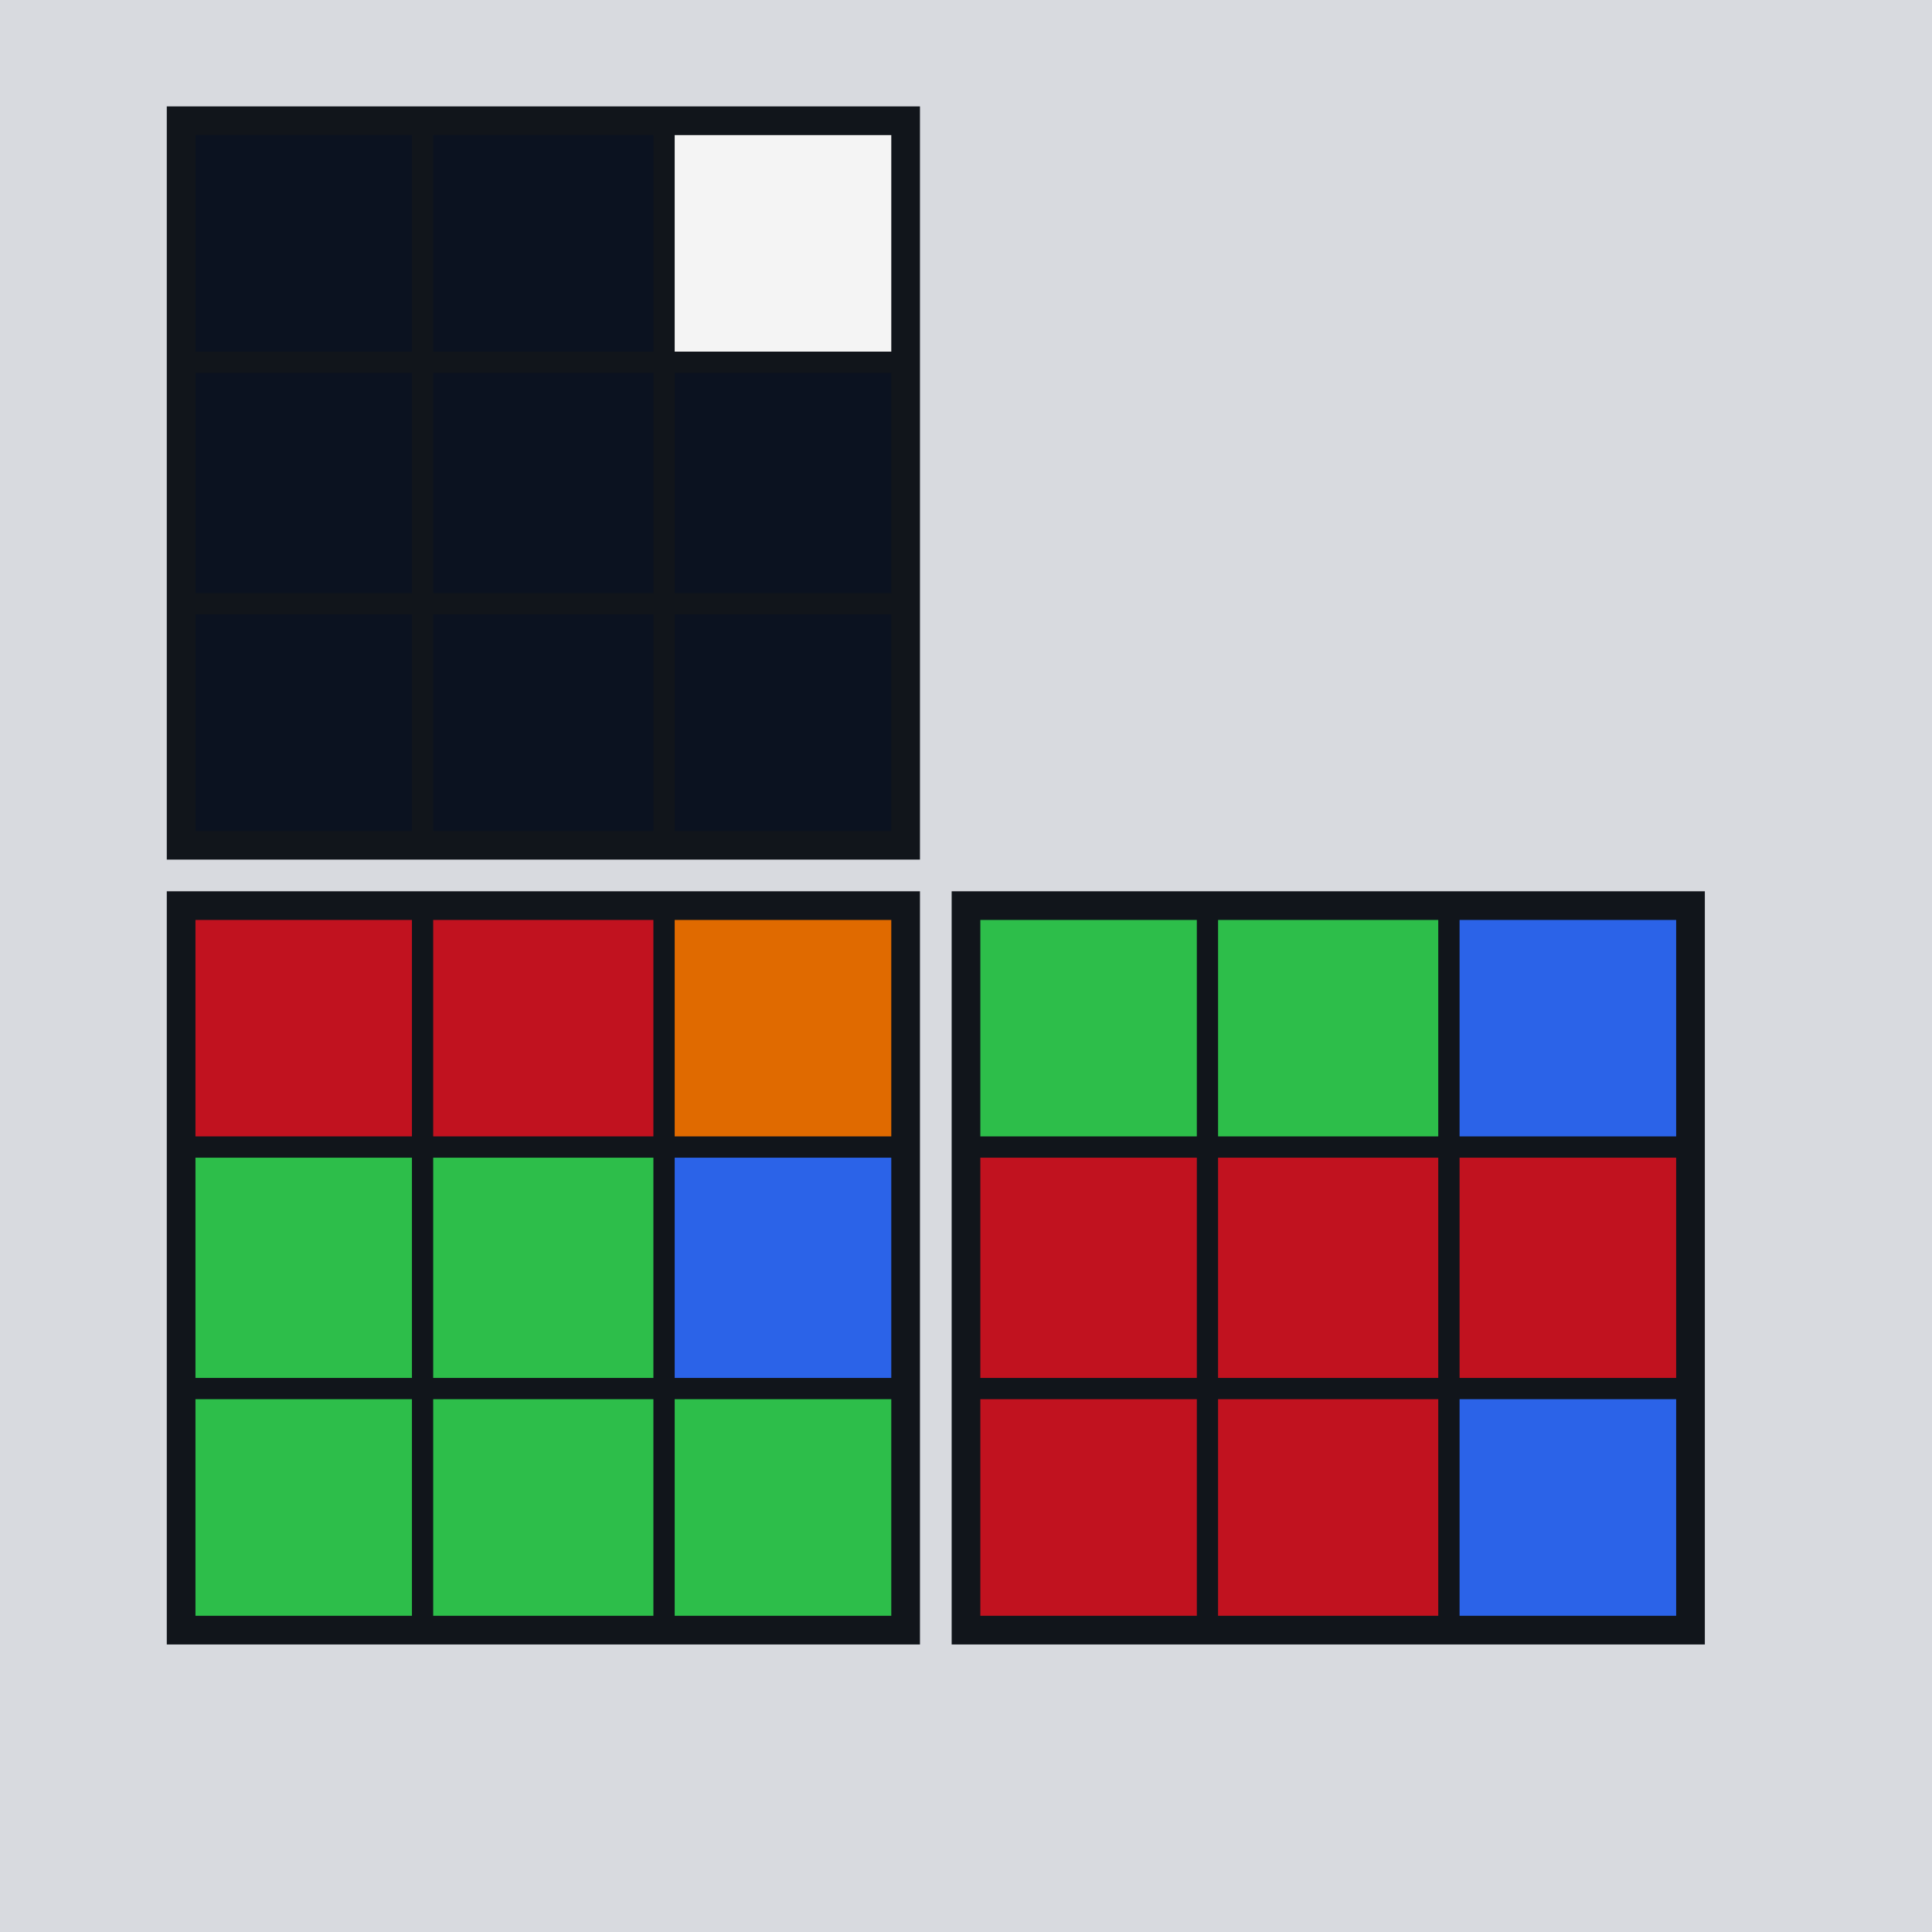
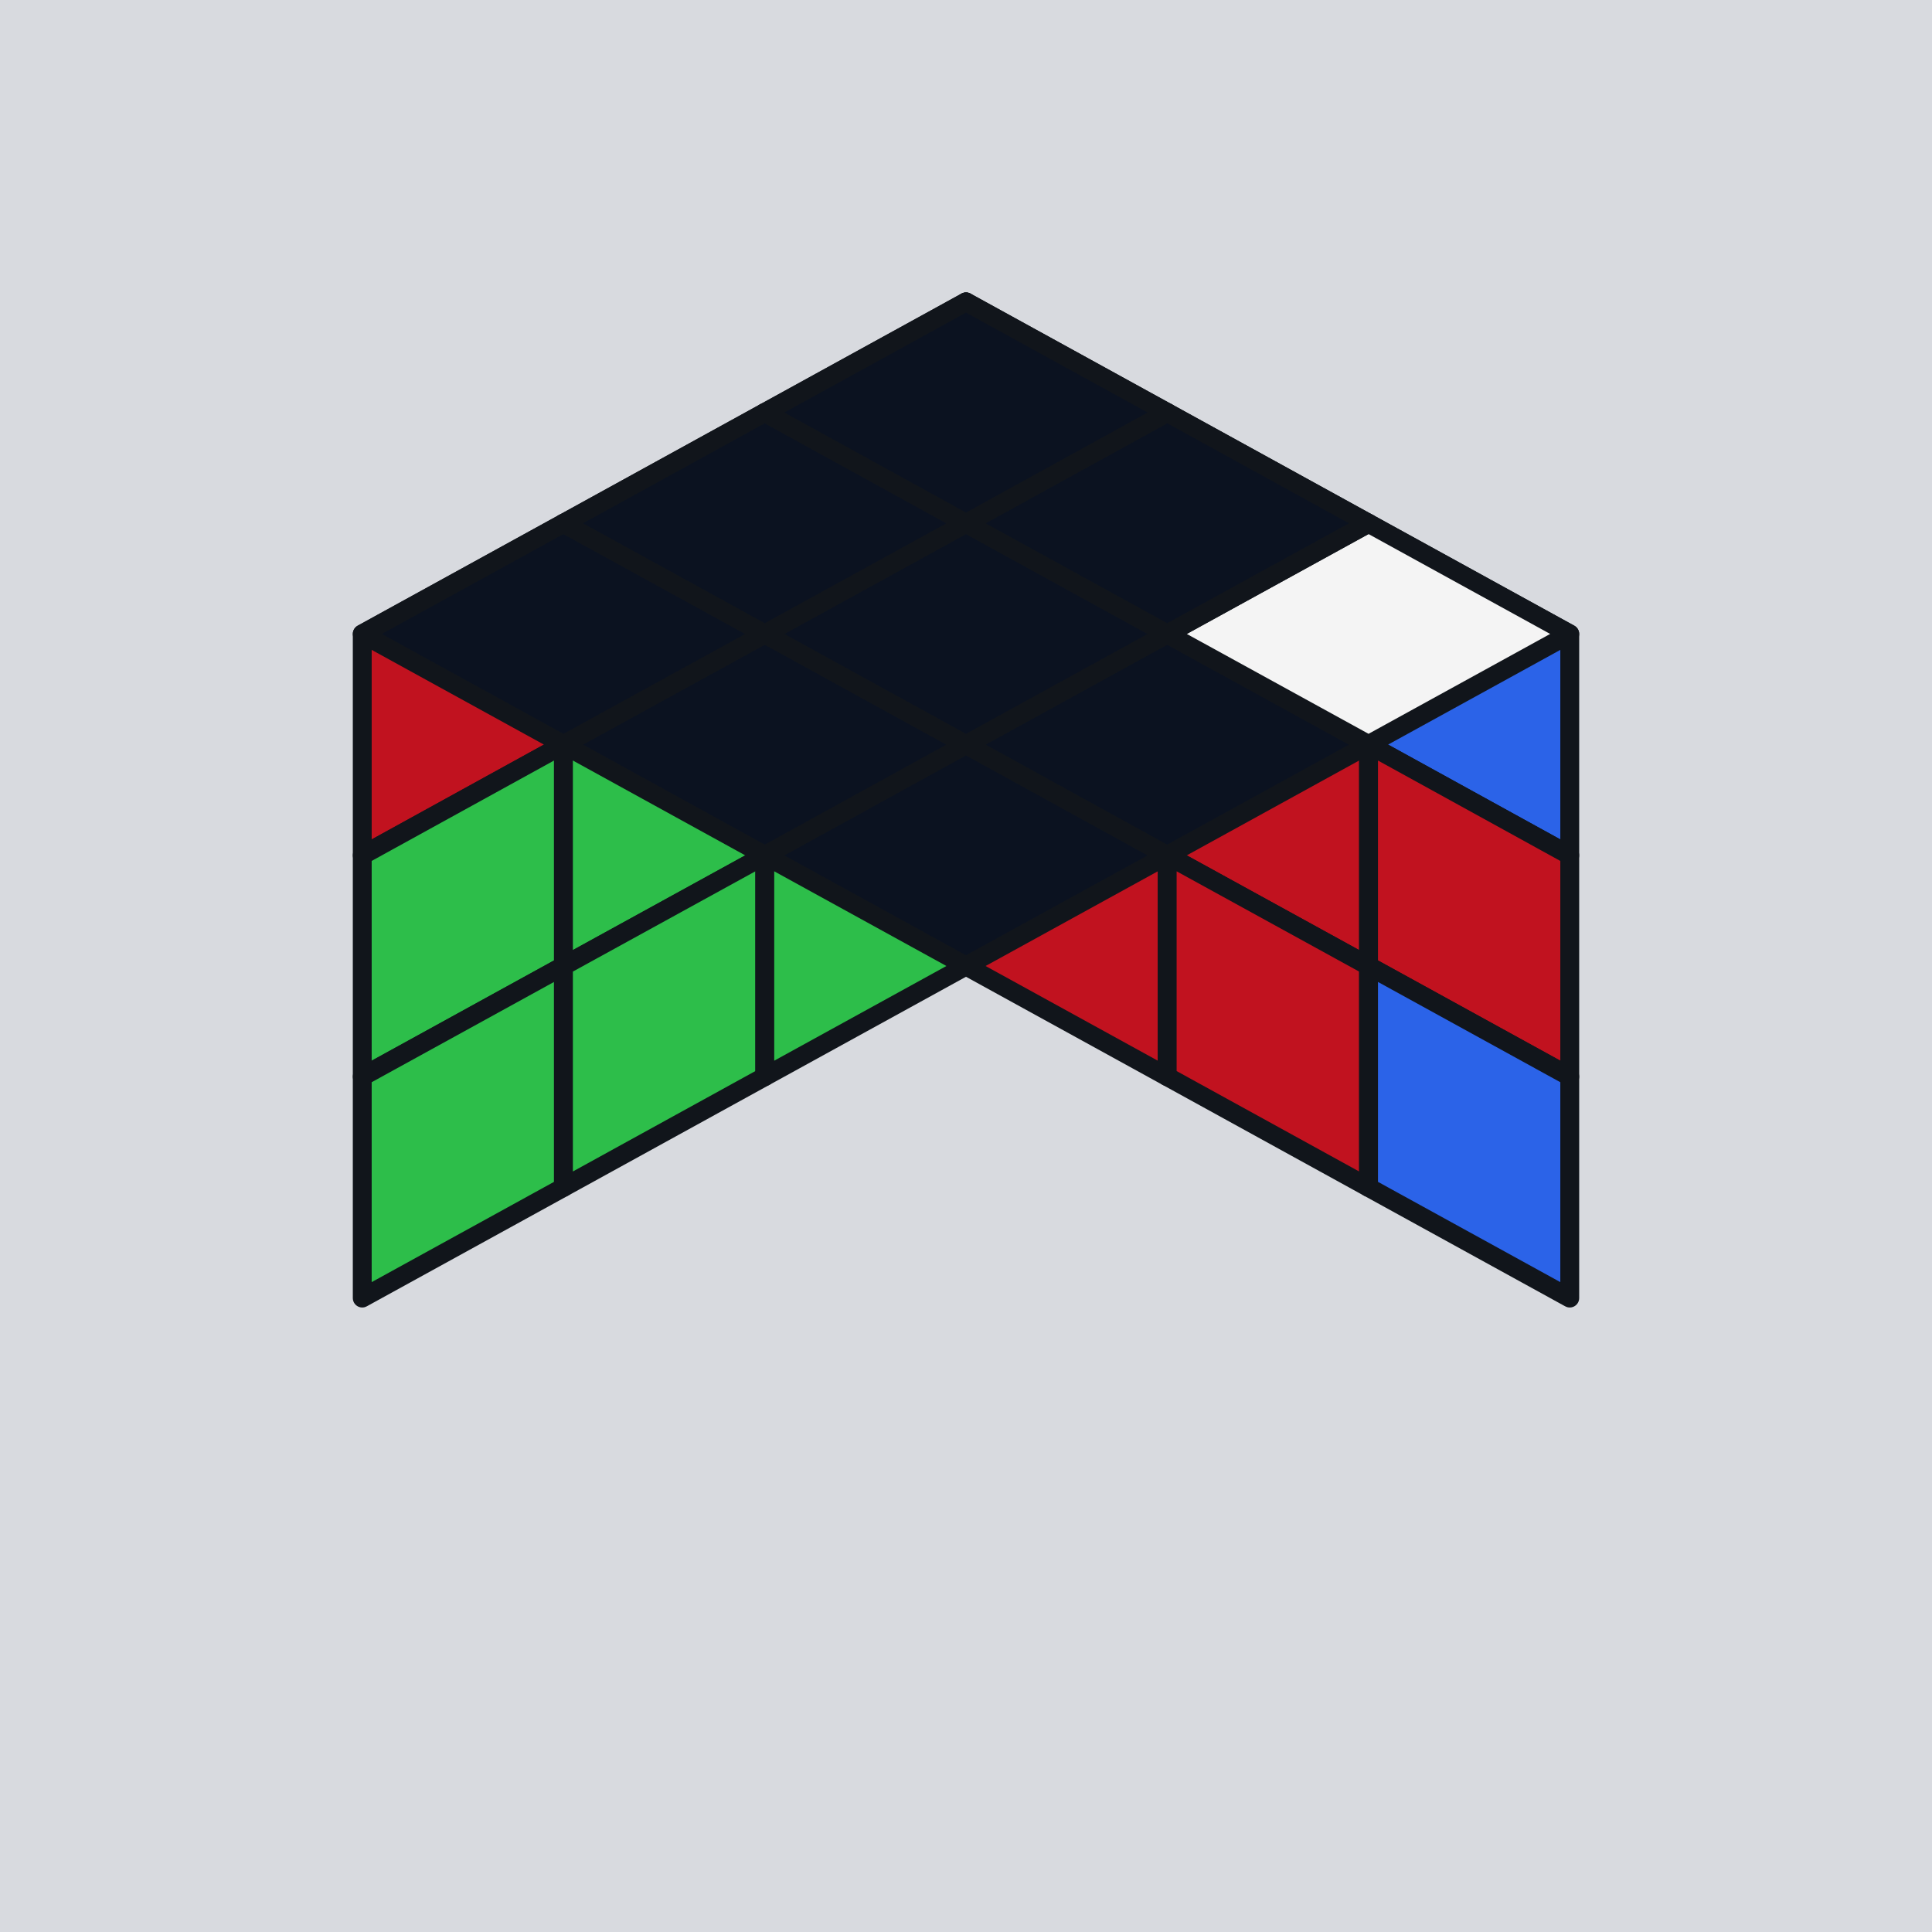
<svg xmlns="http://www.w3.org/2000/svg" viewBox="0 0 128 128">
  <rect x="0" y="0" width="128" height="128" fill="#D8DADF" />
-   <rect x="12" y="8" width="16" height="16" fill="#0B1220" stroke="#11151B" stroke-width="1.4" />
-   <rect x="28" y="8" width="16" height="16" fill="#0B1220" stroke="#11151B" stroke-width="1.4" />
-   <rect x="44" y="8" width="16" height="16" fill="#F4F4F4" stroke="#11151B" stroke-width="1.4" />
-   <rect x="12" y="24" width="16" height="16" fill="#0B1220" stroke="#11151B" stroke-width="1.4" />
-   <rect x="28" y="24" width="16" height="16" fill="#0B1220" stroke="#11151B" stroke-width="1.4" />
-   <rect x="44" y="24" width="16" height="16" fill="#0B1220" stroke="#11151B" stroke-width="1.4" />
-   <rect x="12" y="40" width="16" height="16" fill="#0B1220" stroke="#11151B" stroke-width="1.4" />
-   <rect x="28" y="40" width="16" height="16" fill="#0B1220" stroke="#11151B" stroke-width="1.4" />
-   <rect x="44" y="40" width="16" height="16" fill="#0B1220" stroke="#11151B" stroke-width="1.4" />
-   <rect x="12" y="8" width="48" height="48" fill="none" stroke="#11151B" stroke-width="1.9" />
-   <rect x="12" y="60" width="16" height="16" fill="#C1121F" stroke="#11151B" stroke-width="1.4" />
-   <rect x="28" y="60" width="16" height="16" fill="#C1121F" stroke="#11151B" stroke-width="1.4" />
-   <rect x="44" y="60" width="16" height="16" fill="#E06A00" stroke="#11151B" stroke-width="1.4" />
-   <rect x="12" y="76" width="16" height="16" fill="#2DBE4A" stroke="#11151B" stroke-width="1.4" />
-   <rect x="28" y="76" width="16" height="16" fill="#2DBE4A" stroke="#11151B" stroke-width="1.4" />
-   <rect x="44" y="76" width="16" height="16" fill="#2B63E8" stroke="#11151B" stroke-width="1.4" />
-   <rect x="12" y="92" width="16" height="16" fill="#2DBE4A" stroke="#11151B" stroke-width="1.4" />
-   <rect x="28" y="92" width="16" height="16" fill="#2DBE4A" stroke="#11151B" stroke-width="1.4" />
-   <rect x="44" y="92" width="16" height="16" fill="#2DBE4A" stroke="#11151B" stroke-width="1.4" />
-   <rect x="12" y="60" width="48" height="48" fill="none" stroke="#11151B" stroke-width="1.9" />
-   <rect x="64" y="60" width="16" height="16" fill="#2DBE4A" stroke="#11151B" stroke-width="1.4" />
-   <rect x="80" y="60" width="16" height="16" fill="#2DBE4A" stroke="#11151B" stroke-width="1.4" />
-   <rect x="96" y="60" width="16" height="16" fill="#2B63E8" stroke="#11151B" stroke-width="1.4" />
-   <rect x="64" y="76" width="16" height="16" fill="#C1121F" stroke="#11151B" stroke-width="1.4" />
-   <rect x="80" y="76" width="16" height="16" fill="#C1121F" stroke="#11151B" stroke-width="1.4" />
-   <rect x="96" y="76" width="16" height="16" fill="#C1121F" stroke="#11151B" stroke-width="1.4" />
-   <rect x="64" y="92" width="16" height="16" fill="#C1121F" stroke="#11151B" stroke-width="1.4" />
-   <rect x="80" y="92" width="16" height="16" fill="#C1121F" stroke="#11151B" stroke-width="1.4" />
-   <rect x="96" y="92" width="16" height="16" fill="#2B63E8" stroke="#11151B" stroke-width="1.4" />
-   <rect x="64" y="60" width="48" height="48" fill="none" stroke="#11151B" stroke-width="1.9" />
+   <polygon points="24.00,42.00 37.33,34.67 37.33,49.33 24.00,56.67" fill="#C1121F" stroke="#11151B" stroke-width="1.25" stroke-linejoin="round" />
+   <polygon points="37.33,34.67 50.67,27.33 50.67,42.00 37.33,49.33" fill="#C1121F" stroke="#11151B" stroke-width="1.25" stroke-linejoin="round" />
+   <polygon points="50.67,27.33 64.00,20.00 64.00,34.67 50.67,42.00" fill="#E06A00" stroke="#11151B" stroke-width="1.25" stroke-linejoin="round" />
+   <polygon points="24.00,56.67 37.33,49.33 37.33,64.00 24.00,71.33" fill="#2DBE4A" stroke="#11151B" stroke-width="1.25" stroke-linejoin="round" />
+   <polygon points="37.33,49.33 50.67,42.00 50.67,56.67 37.33,64.00" fill="#2DBE4A" stroke="#11151B" stroke-width="1.25" stroke-linejoin="round" />
+   <polygon points="50.67,42.00 64.00,34.67 64.00,49.33 50.67,56.67" fill="#2B63E8" stroke="#11151B" stroke-width="1.25" stroke-linejoin="round" />
+   <polygon points="24.00,71.33 37.33,64.00 37.33,78.67 24.00,86.00" fill="#2DBE4A" stroke="#11151B" stroke-width="1.25" stroke-linejoin="round" />
+   <polygon points="37.33,64.00 50.67,56.67 50.67,71.33 37.33,78.67" fill="#2DBE4A" stroke="#11151B" stroke-width="1.25" stroke-linejoin="round" />
+   <polygon points="50.67,56.67 64.00,49.33 64.00,64.00 50.67,71.33" fill="#2DBE4A" stroke="#11151B" stroke-width="1.25" stroke-linejoin="round" />
+   <polygon points="64.00,20.00 77.33,27.33 77.33,42.00 64.00,34.67" fill="#2DBE4A" stroke="#11151B" stroke-width="1.25" stroke-linejoin="round" />
+   <polygon points="77.33,27.33 90.67,34.67 90.67,49.33 77.33,42.00" fill="#2DBE4A" stroke="#11151B" stroke-width="1.25" stroke-linejoin="round" />
+   <polygon points="90.67,34.67 104.00,42.00 104.00,56.67 90.67,49.33" fill="#2B63E8" stroke="#11151B" stroke-width="1.25" stroke-linejoin="round" />
+   <polygon points="64.00,34.67 77.33,42.00 77.33,56.67 64.00,49.33" fill="#C1121F" stroke="#11151B" stroke-width="1.25" stroke-linejoin="round" />
+   <polygon points="77.33,42.00 90.67,49.33 90.67,64.00 77.33,56.67" fill="#C1121F" stroke="#11151B" stroke-width="1.25" stroke-linejoin="round" />
+   <polygon points="90.67,49.33 104.00,56.67 104.00,71.33 90.67,64.00" fill="#C1121F" stroke="#11151B" stroke-width="1.25" stroke-linejoin="round" />
+   <polygon points="64.00,49.33 77.33,56.67 77.33,71.33 64.00,64.00" fill="#C1121F" stroke="#11151B" stroke-width="1.25" stroke-linejoin="round" />
+   <polygon points="77.33,56.67 90.67,64.00 90.67,78.67 77.33,71.33" fill="#C1121F" stroke="#11151B" stroke-width="1.25" stroke-linejoin="round" />
+   <polygon points="90.67,64.00 104.00,71.33 104.00,86.00 90.67,78.67" fill="#2B63E8" stroke="#11151B" stroke-width="1.25" stroke-linejoin="round" />
+   <polygon points="64.00,64.00 77.33,56.67 64.00,49.33 50.67,56.67" fill="#0B1220" stroke="#11151B" stroke-width="1.25" stroke-linejoin="round" />
+   <polygon points="77.33,56.67 90.67,49.33 77.33,42.00 64.00,49.33" fill="#0B1220" stroke="#11151B" stroke-width="1.25" stroke-linejoin="round" />
+   <polygon points="90.67,49.33 104.00,42.00 90.67,34.67 77.33,42.00" fill="#F4F4F4" stroke="#11151B" stroke-width="1.25" stroke-linejoin="round" />
+   <polygon points="50.67,56.67 64.00,49.33 50.67,42.00 37.33,49.33" fill="#0B1220" stroke="#11151B" stroke-width="1.25" stroke-linejoin="round" />
+   <polygon points="64.00,49.33 77.33,42.00 64.00,34.67 50.67,42.00" fill="#0B1220" stroke="#11151B" stroke-width="1.25" stroke-linejoin="round" />
+   <polygon points="77.33,42.00 90.67,34.67 77.33,27.33 64.00,34.67" fill="#0B1220" stroke="#11151B" stroke-width="1.25" stroke-linejoin="round" />
+   <polygon points="37.33,49.33 50.67,42.00 37.33,34.67 24.00,42.00" fill="#0B1220" stroke="#11151B" stroke-width="1.25" stroke-linejoin="round" />
+   <polygon points="50.67,42.00 64.00,34.67 50.67,27.33 37.33,34.67" fill="#0B1220" stroke="#11151B" stroke-width="1.25" stroke-linejoin="round" />
+   <polygon points="64.00,34.67 77.33,27.33 64.00,20.00 50.67,27.33" fill="#0B1220" stroke="#11151B" stroke-width="1.25" stroke-linejoin="round" />
</svg>
